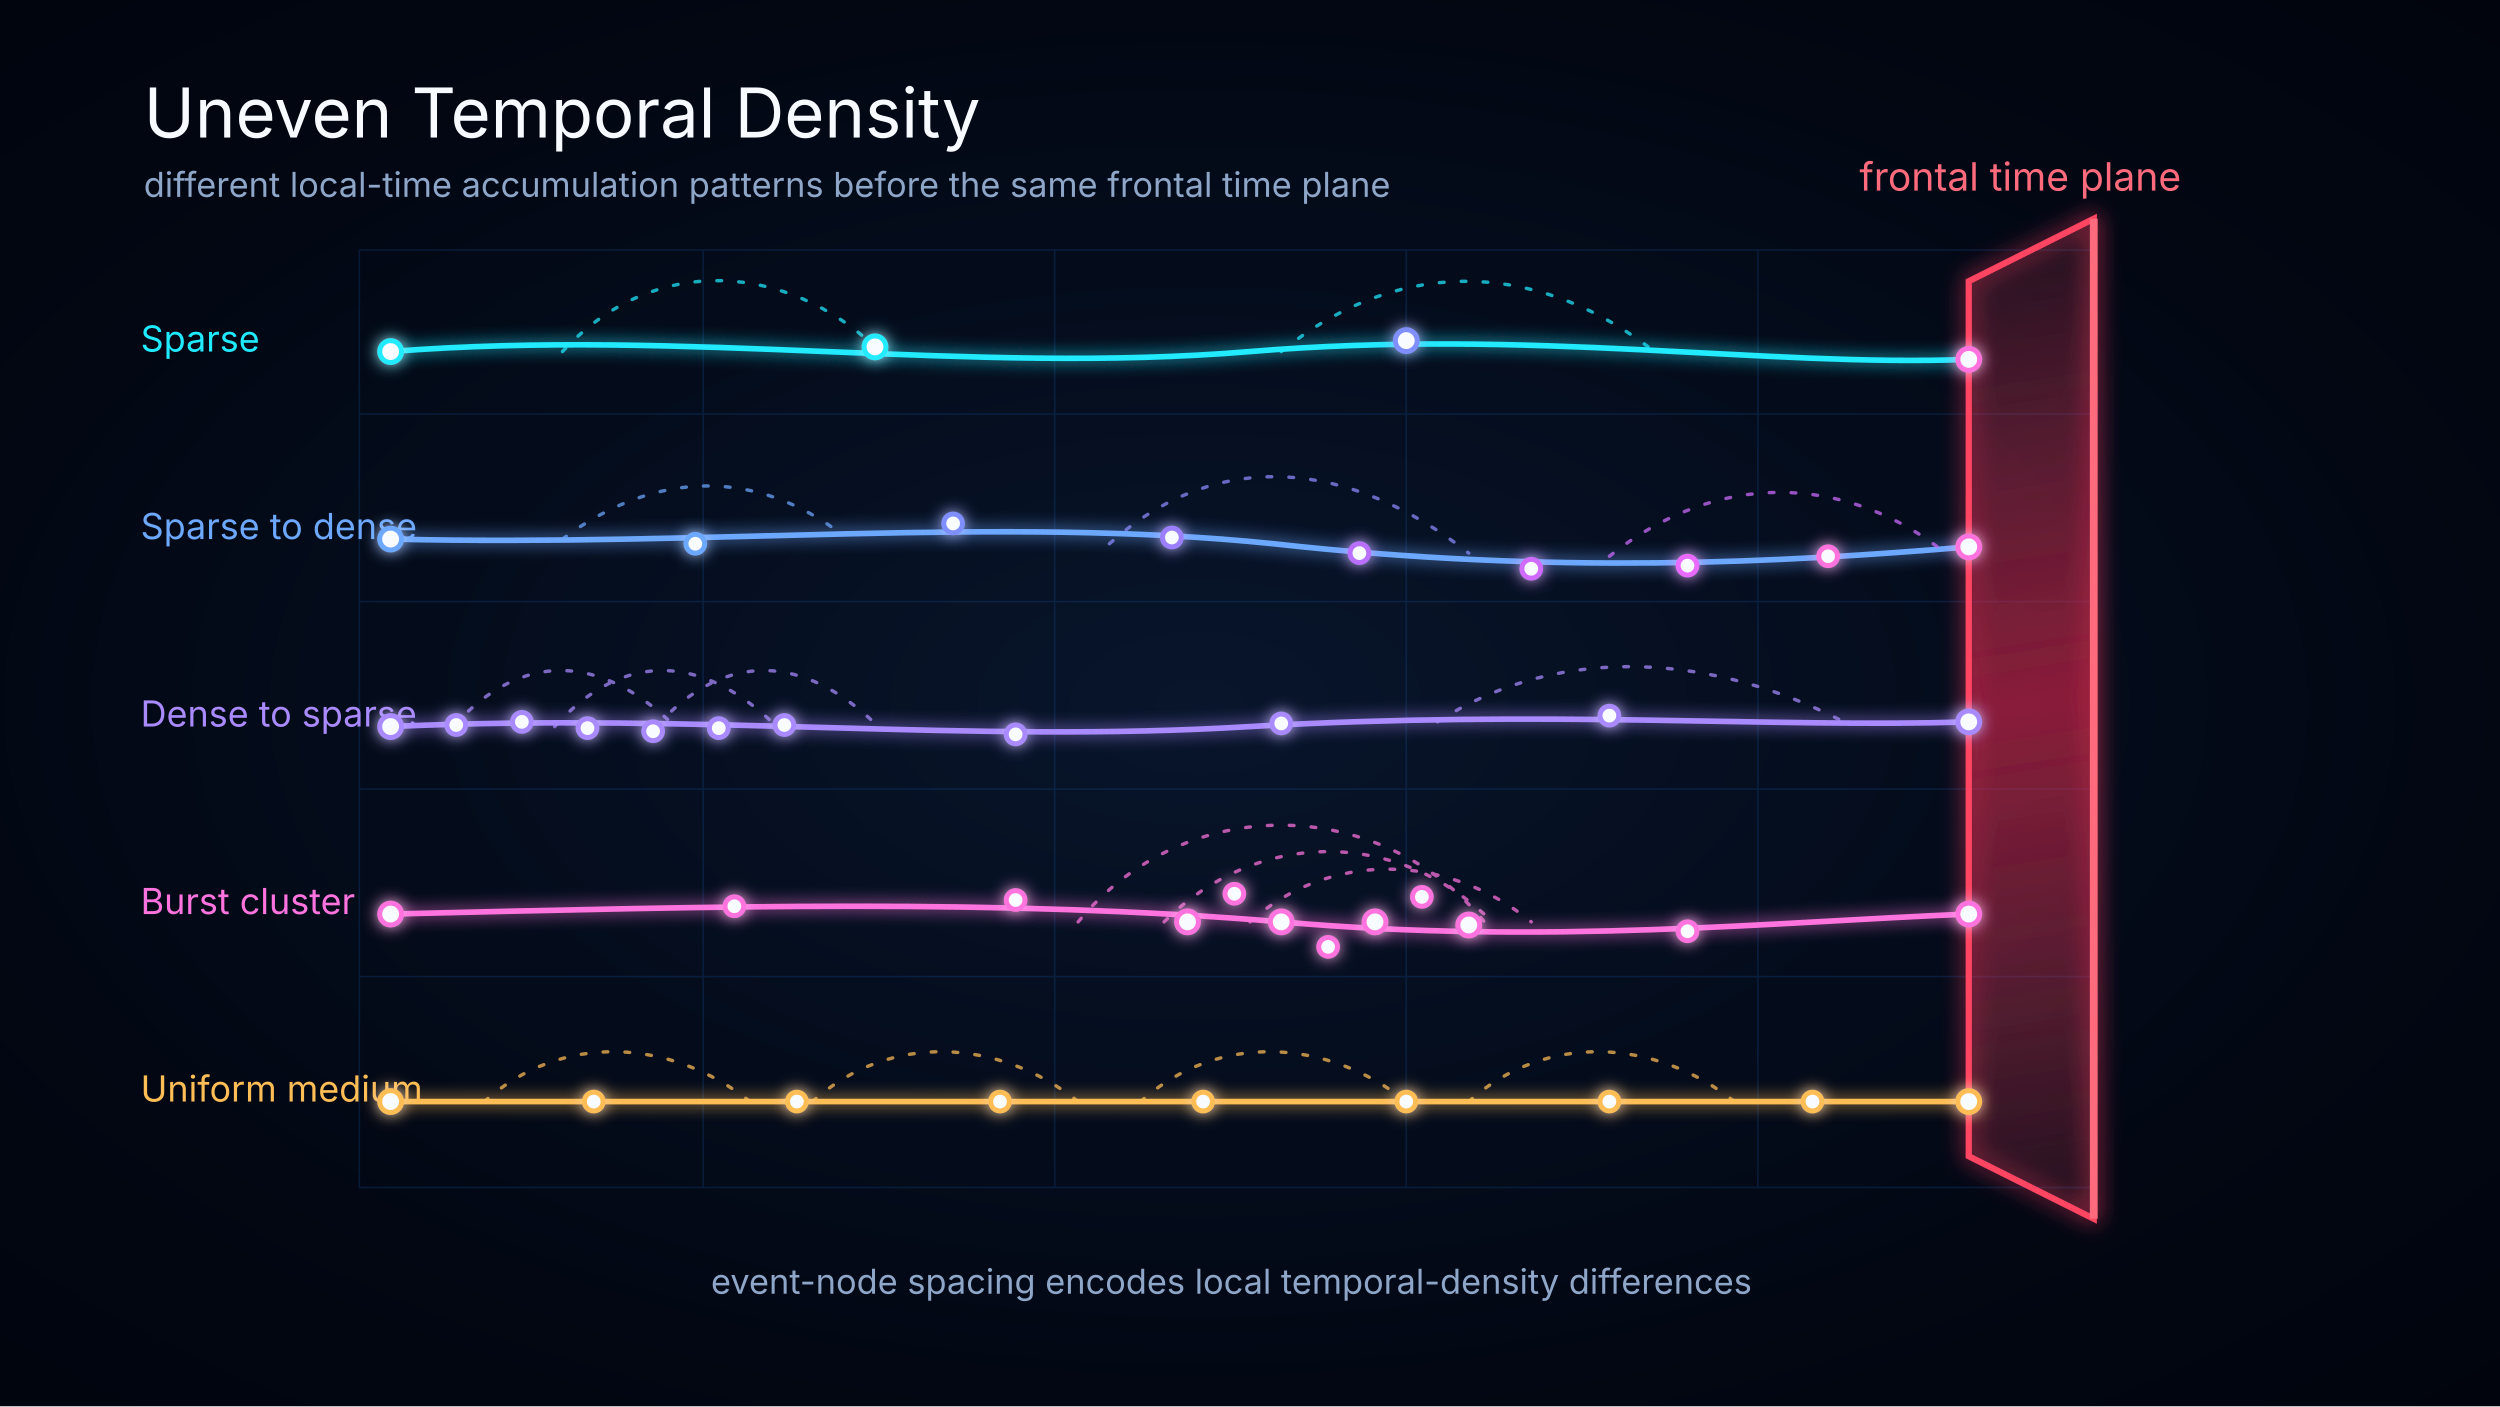
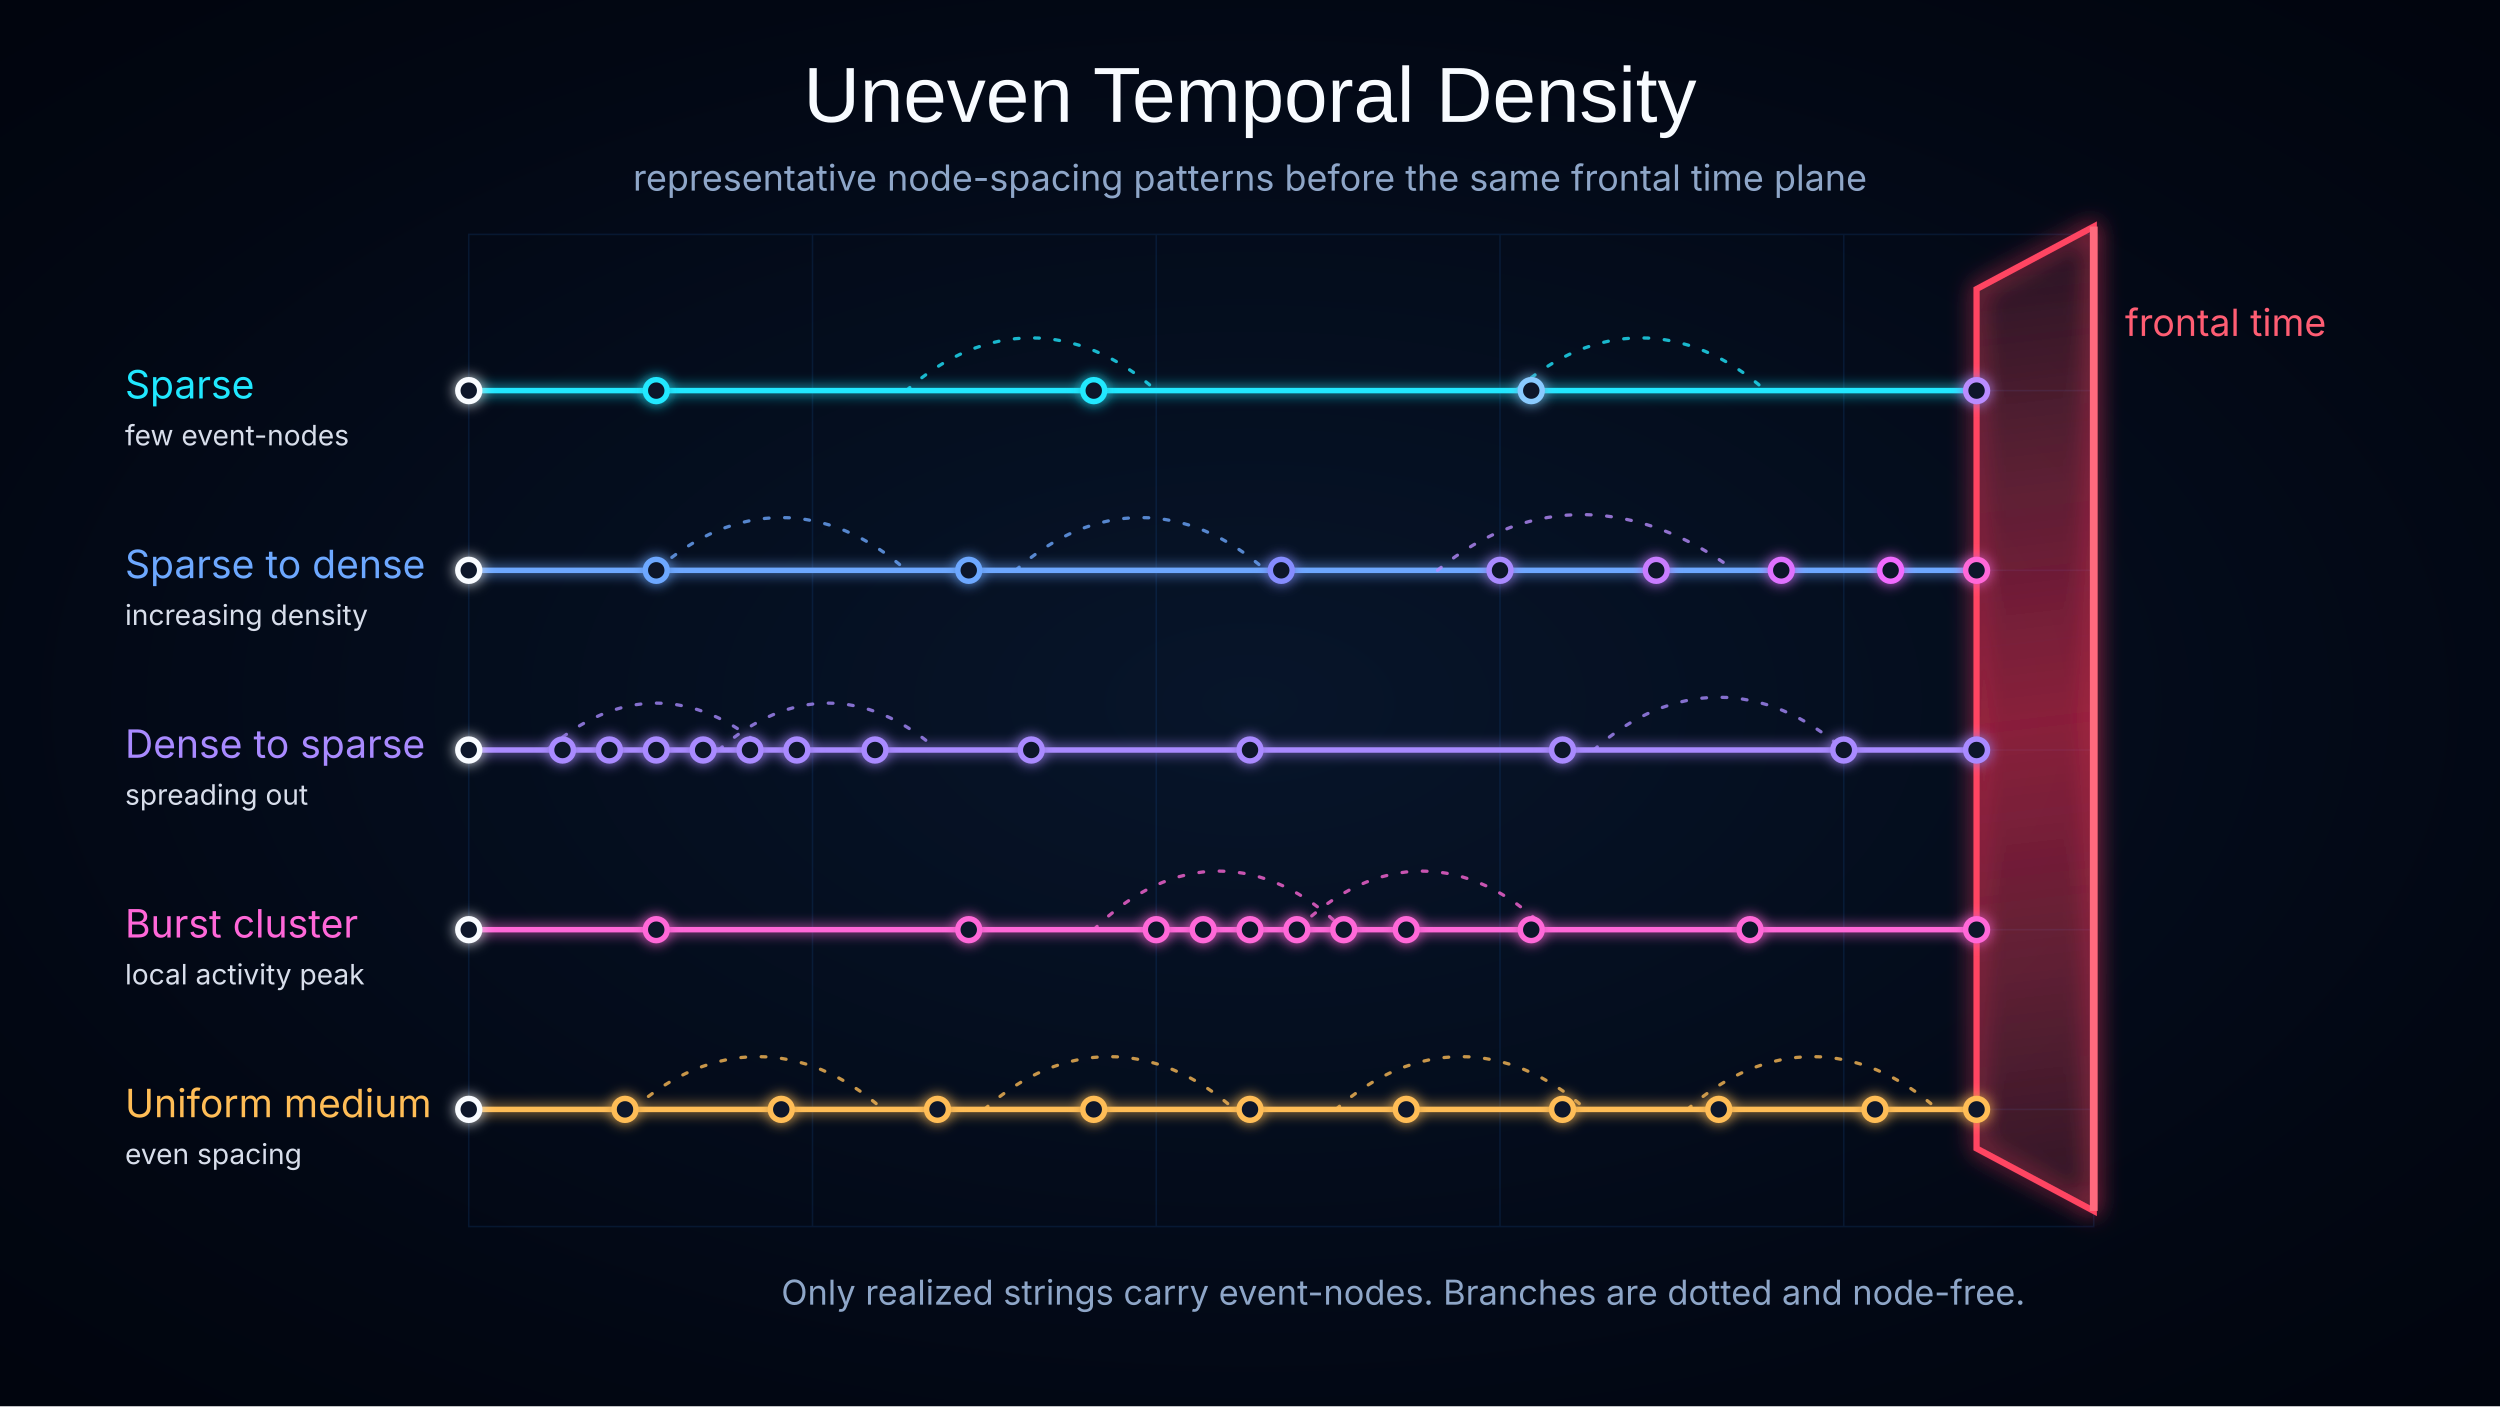
<svg xmlns="http://www.w3.org/2000/svg" viewBox="0 0 1600 900" role="img" aria-labelledby="title desc">
  <defs>
-     <radialGradient id="bg" cx="48%" cy="50%" r="82%">
-       <stop offset="0" stop-color="#08152b" />
-       <stop offset="0.6" stop-color="#020713" />
+     <radialGradient id="bg" cx="50%" cy="50%" r="82%">
+       <stop offset="0" stop-color="#07152a" />
+       <stop offset="0.65" stop-color="#020713" />
      <stop offset="1" stop-color="#00030a" />
    </radialGradient>
-     <linearGradient id="plane" x1="1255" y1="145" x2="1350" y2="755" gradientUnits="userSpaceOnUse">
-       <stop offset="0" stop-color="#ff5870" stop-opacity="0.06" />
-       <stop offset="0.5" stop-color="#ff214a" stop-opacity="0.33" />
-       <stop offset="1" stop-color="#ff5870" stop-opacity="0.08" />
+     <linearGradient id="plane" x1="1265" y1="135" x2="1340" y2="790" gradientUnits="userSpaceOnUse">
+       <stop offset="0" stop-color="#ff6076" stop-opacity="0.06" />
+       <stop offset="0.5" stop-color="#ff244b" stop-opacity="0.33" />
+       <stop offset="1" stop-color="#ff6076" stop-opacity="0.08" />
    </linearGradient>
-     <filter id="glow" x="-80%" y="-80%" width="260%" height="260%">
-       <feGaussianBlur stdDeviation="5" result="b" />
+     <filter id="glow" x="-60%" y="-60%" width="220%" height="220%">
+       <feGaussianBlur stdDeviation="4" result="b" />
      <feMerge>
        <feMergeNode in="b" />
        <feMergeNode in="SourceGraphic" />
      </feMerge>
    </filter>
-     <filter id="rubyGlow" x="-80%" y="-80%" width="260%" height="260%">
+     <filter id="ruby" x="-80%" y="-80%" width="260%" height="260%">
      <feGaussianBlur stdDeviation="7" result="b" />
      <feColorMatrix in="b" type="matrix" values="1 0 0 0 1 0 0 0 0 .04 0 0 0 0 .12 0 0 0 .9 0" result="c" />
      <feMerge>
        <feMergeNode in="c" />
        <feMergeNode in="SourceGraphic" />
      </feMerge>
    </filter>
  </defs>
  <rect width="1600" height="900" fill="url(#bg)" />
-   <text x="92" y="88" fill="#f7fbff" font-family="Inter, Segoe UI, Arial, sans-serif" font-size="44">Uneven Temporal Density</text>
-   <text x="92" y="126" fill="#8ea6c8" font-family="Inter, Segoe UI, Arial, sans-serif" font-size="22">different local-time accumulation patterns before the same frontal time plane</text>
-   <g opacity=".2" stroke="#1a63bd" fill="none">
-     <path d="M230 160 H1340 V760 H230 Z" />
-     <path d="M230 265 H1340" />
-     <path d="M230 385 H1340" />
-     <path d="M230 505 H1340" />
-     <path d="M230 625 H1340" />
-     <path d="M450 160 V760" />
-     <path d="M675 160 V760" />
-     <path d="M900 160 V760" />
-     <path d="M1125 160 V760" />
+   <text x="800" y="78" fill="#f8fbff" font-family="Orbitron, Rajdhani, Segoe UI, Arial, sans-serif" font-size="50" text-anchor="middle">Uneven Temporal Density</text>
+   <text x="800" y="122" fill="#8ea6c8" font-family="Inter, Segoe UI, Arial, sans-serif" font-size="23" text-anchor="middle">representative node-spacing patterns before the same frontal time plane</text>
+   <g opacity=".16" stroke="#1a63bd" fill="none">
+     <path d="M300 150 H1340 V785 H300 Z" />
+     <path d="M300 250 H1340" />
+     <path d="M300 365 H1340" />
+     <path d="M300 480 H1340" />
+     <path d="M300 595 H1340" />
+     <path d="M300 710 H1340" />
+     <path d="M520 150 V785" />
+     <path d="M740 150 V785" />
+     <path d="M960 150 V785" />
+     <path d="M1180 150 V785" />
  </g>
-   <g filter="url(#rubyGlow)">
-     <polygon points="1260,180 1340,140 1340,780 1260,740" fill="url(#plane)" stroke="#ff4562" stroke-width="4" />
-     <line x1="1340" y1="140" x2="1340" y2="780" stroke="#ff6b7d" stroke-width="5" />
+   <g filter="url(#ruby)">
+     <polygon points="1265,185 1340,145 1340,775 1265,735" fill="url(#plane)" stroke="#ff4562" stroke-width="4" />
+     <line x1="1340" y1="145" x2="1340" y2="775" stroke="#ff6b7d" stroke-width="5" />
  </g>
-   <text x="1190" y="122" fill="#ff6b7d" font-family="Inter, Segoe UI, Arial, sans-serif" font-size="25">frontal time plane</text>
-   <g font-family="Inter, Segoe UI, Arial, sans-serif" font-size="23">
-     <text x="90" y="225" fill="#20eaff">Sparse</text>
-     <text x="90" y="345" fill="#6da8ff">Sparse to dense</text>
-     <text x="90" y="465" fill="#a98aff">Dense to sparse</text>
-     <text x="90" y="585" fill="#ff73df">Burst cluster</text>
-     <text x="90" y="705" fill="#ffbd56">Uniform medium</text>
+   <text x="1360" y="215" fill="#ff5d73" font-family="Inter, Segoe UI, Arial, sans-serif" font-size="24">frontal time</text>
+   <g font-family="Inter, Segoe UI, Arial, sans-serif">
+     <text x="80" y="255" fill="#20e8ff" font-size="25">Sparse</text>
+     <text x="80" y="285" fill="#d8deeb" font-size="18">few event-nodes</text>
+     <text x="80" y="370" fill="#6da8ff" font-size="25">Sparse to dense</text>
+     <text x="80" y="400" fill="#d8deeb" font-size="18">increasing density</text>
+     <text x="80" y="485" fill="#a98aff" font-size="25">Dense to sparse</text>
+     <text x="80" y="515" fill="#d8deeb" font-size="18">spreading out</text>
+     <text x="80" y="600" fill="#ff67d8" font-size="25">Burst cluster</text>
+     <text x="80" y="630" fill="#d8deeb" font-size="18">local activity peak</text>
+     <text x="80" y="715" fill="#ffbd56" font-size="25">Uniform medium</text>
+     <text x="80" y="745" fill="#d8deeb" font-size="18">even spacing</text>
  </g>
-   <g fill="none" stroke-width="3.6" stroke-linecap="round" filter="url(#glow)">
-     <path d="M250 225 C440 210 620 240 800 225 C980 210 1130 235 1260 230" stroke="#20eaff" />
-     <path d="M250 345 C455 350 640 330 815 348 C995 368 1140 360 1260 350" stroke="#6da8ff" />
-     <path d="M250 465 C450 456 620 476 800 465 C990 454 1135 466 1260 462" stroke="#a98aff" />
-     <path d="M250 585 C460 580 640 575 820 590 C990 605 1135 590 1260 585" stroke="#ff73df" />
-     <path d="M250 705 C450 705 650 705 850 705 C1030 705 1160 705 1260 705" stroke="#ffbd56" />
+   <g fill="none" stroke-linecap="round" stroke-width="3.5" filter="url(#glow)">
+     <path d="M300 250 H1265" stroke="#20e8ff" />
+     <path d="M300 365 H1265" stroke="#6da8ff" />
+     <path d="M300 480 H1265" stroke="#a98aff" />
+     <path d="M300 595 H1265" stroke="#ff67d8" />
+     <path d="M300 710 H1265" stroke="#ffbd56" />
  </g>
-   <g fill="none" stroke-dasharray="3 11" stroke-width="2.2" stroke-linecap="round" opacity=".72">
-     <path d="M360 225 C420 160 505 170 560 222" stroke="#20eaff" />
-     <path d="M820 225 C900 160 990 170 1060 226" stroke="#20eaff" />
-     <path d="M360 345 C420 300 485 300 540 343" stroke="#6da8ff" />
-     <path d="M710 348 C780 285 865 295 940 354" stroke="#8c8cff" />
-     <path d="M1030 356 C1100 300 1180 305 1240 350" stroke="#cf6cff" />
-     <path d="M290 465 C335 415 385 420 430 463" stroke="#a98aff" />
-     <path d="M355 465 C400 415 450 420 495 463" stroke="#a98aff" />
-     <path d="M420 465 C465 415 515 420 560 463" stroke="#a98aff" />
-     <path d="M920 462 C1000 410 1100 420 1180 462" stroke="#a98aff" />
-     <path d="M690 590 C760 505 885 510 950 590" stroke="#ff73df" />
-     <path d="M745 590 C805 530 895 530 955 590" stroke="#ff73df" />
-     <path d="M800 590 C850 545 925 545 980 590" stroke="#ff73df" />
-     <path d="M310 705 C360 660 430 665 480 705" stroke="#ffbd56" />
-     <path d="M520 705 C570 660 640 665 690 705" stroke="#ffbd56" />
-     <path d="M730 705 C780 660 850 665 900 705" stroke="#ffbd56" />
-     <path d="M940 705 C990 660 1060 665 1110 705" stroke="#ffbd56" />
+   <g fill="none" stroke-linecap="round" stroke-dasharray="3 10" stroke-width="2.1" opacity=".78">
+     <path d="M580 250 C630 205 690 205 740 250" stroke="#20e8ff" />
+     <path d="M970 250 C1020 205 1080 205 1130 250" stroke="#20e8ff" />
+     <path d="M420 365 C470 320 530 320 580 365" stroke="#6da8ff" />
+     <path d="M650 365 C700 320 760 320 810 365" stroke="#6da8ff" />
+     <path d="M920 365 C980 315 1050 320 1110 365" stroke="#b98cff" />
+     <path d="M350 480 C395 440 445 440 490 480" stroke="#a98aff" />
+     <path d="M460 480 C505 440 555 440 600 480" stroke="#a98aff" />
+     <path d="M1020 480 C1070 435 1130 435 1180 480" stroke="#a98aff" />
+     <path d="M700 595 C750 545 810 545 860 595" stroke="#ff67d8" />
+     <path d="M830 595 C880 545 940 545 990 595" stroke="#ff67d8" />
+     <path d="M405 710 C455 665 515 665 565 710" stroke="#ffbd56" />
+     <path d="M630 710 C680 665 740 665 790 710" stroke="#ffbd56" />
+     <path d="M855 710 C905 665 965 665 1015 710" stroke="#ffbd56" />
+     <path d="M1080 710 C1130 665 1190 665 1240 710" stroke="#ffbd56" />
  </g>
-   <g filter="url(#glow)" fill="#f8fbff" stroke-width="3.2">
-     <g>
-       <circle cx="250" cy="225" r="7" stroke="#20eaff" />
-       <circle cx="560" cy="222" r="7" stroke="#20eaff" />
-       <circle cx="900" cy="218" r="7" stroke="#7f8fff" />
-       <circle cx="1260" cy="230" r="7" stroke="#ff73df" />
-     </g>
-     <g>
-       <circle cx="250" cy="345" r="7" stroke="#6da8ff" />
-       <circle cx="445" cy="348" r="6" stroke="#6da8ff" />
-       <circle cx="610" cy="335" r="6" stroke="#7f8fff" />
-       <circle cx="750" cy="344" r="6" stroke="#9b7fff" />
-       <circle cx="870" cy="354" r="6" stroke="#b96fff" />
-       <circle cx="980" cy="364" r="6" stroke="#cf6cff" />
-       <circle cx="1080" cy="362" r="6" stroke="#e86aff" />
-       <circle cx="1170" cy="356" r="6" stroke="#ff73df" />
-       <circle cx="1260" cy="350" r="7" stroke="#ff73df" />
-     </g>
-     <g>
-       <circle cx="250" cy="465" r="7" stroke="#a98aff" />
-       <circle cx="292" cy="464" r="6" stroke="#a98aff" />
-       <circle cx="334" cy="462" r="6" stroke="#a98aff" />
-       <circle cx="376" cy="466" r="6" stroke="#a98aff" />
-       <circle cx="418" cy="468" r="6" stroke="#a98aff" />
-       <circle cx="460" cy="466" r="6" stroke="#a98aff" />
-       <circle cx="502" cy="464" r="6" stroke="#a98aff" />
-       <circle cx="650" cy="470" r="6" stroke="#a98aff" />
-       <circle cx="820" cy="463" r="6" stroke="#a98aff" />
-       <circle cx="1030" cy="458" r="6" stroke="#a98aff" />
-       <circle cx="1260" cy="462" r="7" stroke="#a98aff" />
-     </g>
-     <g>
-       <circle cx="250" cy="585" r="7" stroke="#ff73df" />
-       <circle cx="470" cy="580" r="6" stroke="#ff73df" />
-       <circle cx="650" cy="576" r="6" stroke="#ff73df" />
-       <circle cx="760" cy="590" r="7" stroke="#ff73df" />
-       <circle cx="790" cy="572" r="6" stroke="#ff73df" />
-       <circle cx="820" cy="590" r="7" stroke="#ff73df" />
-       <circle cx="850" cy="606" r="6" stroke="#ff73df" />
-       <circle cx="880" cy="590" r="7" stroke="#ff73df" />
-       <circle cx="910" cy="574" r="6" stroke="#ff73df" />
-       <circle cx="940" cy="592" r="7" stroke="#ff73df" />
-       <circle cx="1080" cy="596" r="6" stroke="#ff73df" />
-       <circle cx="1260" cy="585" r="7" stroke="#ff73df" />
-     </g>
-     <g>
-       <circle cx="250" cy="705" r="7" stroke="#ffbd56" />
-       <circle cx="380" cy="705" r="6" stroke="#ffbd56" />
-       <circle cx="510" cy="705" r="6" stroke="#ffbd56" />
-       <circle cx="640" cy="705" r="6" stroke="#ffbd56" />
-       <circle cx="770" cy="705" r="6" stroke="#ffbd56" />
-       <circle cx="900" cy="705" r="6" stroke="#ffbd56" />
-       <circle cx="1030" cy="705" r="6" stroke="#ffbd56" />
-       <circle cx="1160" cy="705" r="6" stroke="#ffbd56" />
-       <circle cx="1260" cy="705" r="7" stroke="#ffbd56" />
-     </g>
+   <g filter="url(#glow)" fill="#07152a" stroke-width="3.5">
+     <circle cx="300" cy="250" r="7" stroke="#f8fbff" />
+     <circle cx="420" cy="250" r="7" stroke="#20e8ff" />
+     <circle cx="700" cy="250" r="7" stroke="#20e8ff" />
+     <circle cx="980" cy="250" r="7" stroke="#89caff" />
+     <circle cx="1265" cy="250" r="7" stroke="#b98cff" />
+     <circle cx="300" cy="365" r="7" stroke="#f8fbff" />
+     <circle cx="420" cy="365" r="7" stroke="#6da8ff" />
+     <circle cx="620" cy="365" r="7" stroke="#6da8ff" />
+     <circle cx="820" cy="365" r="7" stroke="#858cff" />
+     <circle cx="960" cy="365" r="7" stroke="#a98aff" />
+     <circle cx="1060" cy="365" r="7" stroke="#c87cff" />
+     <circle cx="1140" cy="365" r="7" stroke="#df71ff" />
+     <circle cx="1210" cy="365" r="7" stroke="#f16aff" />
+     <circle cx="1265" cy="365" r="7" stroke="#ff67d8" />
+     <circle cx="300" cy="480" r="7" stroke="#f8fbff" />
+     <circle cx="360" cy="480" r="7" stroke="#a98aff" />
+     <circle cx="390" cy="480" r="7" stroke="#a98aff" />
+     <circle cx="420" cy="480" r="7" stroke="#a98aff" />
+     <circle cx="450" cy="480" r="7" stroke="#a98aff" />
+     <circle cx="480" cy="480" r="7" stroke="#a98aff" />
+     <circle cx="510" cy="480" r="7" stroke="#a98aff" />
+     <circle cx="560" cy="480" r="7" stroke="#a98aff" />
+     <circle cx="660" cy="480" r="7" stroke="#a98aff" />
+     <circle cx="800" cy="480" r="7" stroke="#a98aff" />
+     <circle cx="1000" cy="480" r="7" stroke="#a98aff" />
+     <circle cx="1180" cy="480" r="7" stroke="#a98aff" />
+     <circle cx="1265" cy="480" r="7" stroke="#a98aff" />
+     <circle cx="300" cy="595" r="7" stroke="#f8fbff" />
+     <circle cx="420" cy="595" r="7" stroke="#ff67d8" />
+     <circle cx="620" cy="595" r="7" stroke="#ff67d8" />
+     <circle cx="740" cy="595" r="7" stroke="#ff67d8" />
+     <circle cx="770" cy="595" r="7" stroke="#ff67d8" />
+     <circle cx="800" cy="595" r="7" stroke="#ff67d8" />
+     <circle cx="830" cy="595" r="7" stroke="#ff67d8" />
+     <circle cx="860" cy="595" r="7" stroke="#ff67d8" />
+     <circle cx="900" cy="595" r="7" stroke="#ff67d8" />
+     <circle cx="980" cy="595" r="7" stroke="#ff67d8" />
+     <circle cx="1120" cy="595" r="7" stroke="#ff67d8" />
+     <circle cx="1265" cy="595" r="7" stroke="#ff67d8" />
+     <circle cx="300" cy="710" r="7" stroke="#f8fbff" />
+     <circle cx="400" cy="710" r="7" stroke="#ffbd56" />
+     <circle cx="500" cy="710" r="7" stroke="#ffbd56" />
+     <circle cx="600" cy="710" r="7" stroke="#ffbd56" />
+     <circle cx="700" cy="710" r="7" stroke="#ffbd56" />
+     <circle cx="800" cy="710" r="7" stroke="#ffbd56" />
+     <circle cx="900" cy="710" r="7" stroke="#ffbd56" />
+     <circle cx="1000" cy="710" r="7" stroke="#ffbd56" />
+     <circle cx="1100" cy="710" r="7" stroke="#ffbd56" />
+     <circle cx="1200" cy="710" r="7" stroke="#ffbd56" />
+     <circle cx="1265" cy="710" r="7" stroke="#ffbd56" />
  </g>
-   <text x="455" y="828" fill="#8ea6c8" font-family="Inter, Segoe UI, Arial, sans-serif" font-size="22">event-node spacing encodes local temporal-density differences</text>
+   <text x="500" y="835" fill="#8ea6c8" font-family="Inter, Segoe UI, Arial, sans-serif" font-size="22">Only realized strings carry event-nodes. Branches are dotted and node-free.</text>
</svg>
